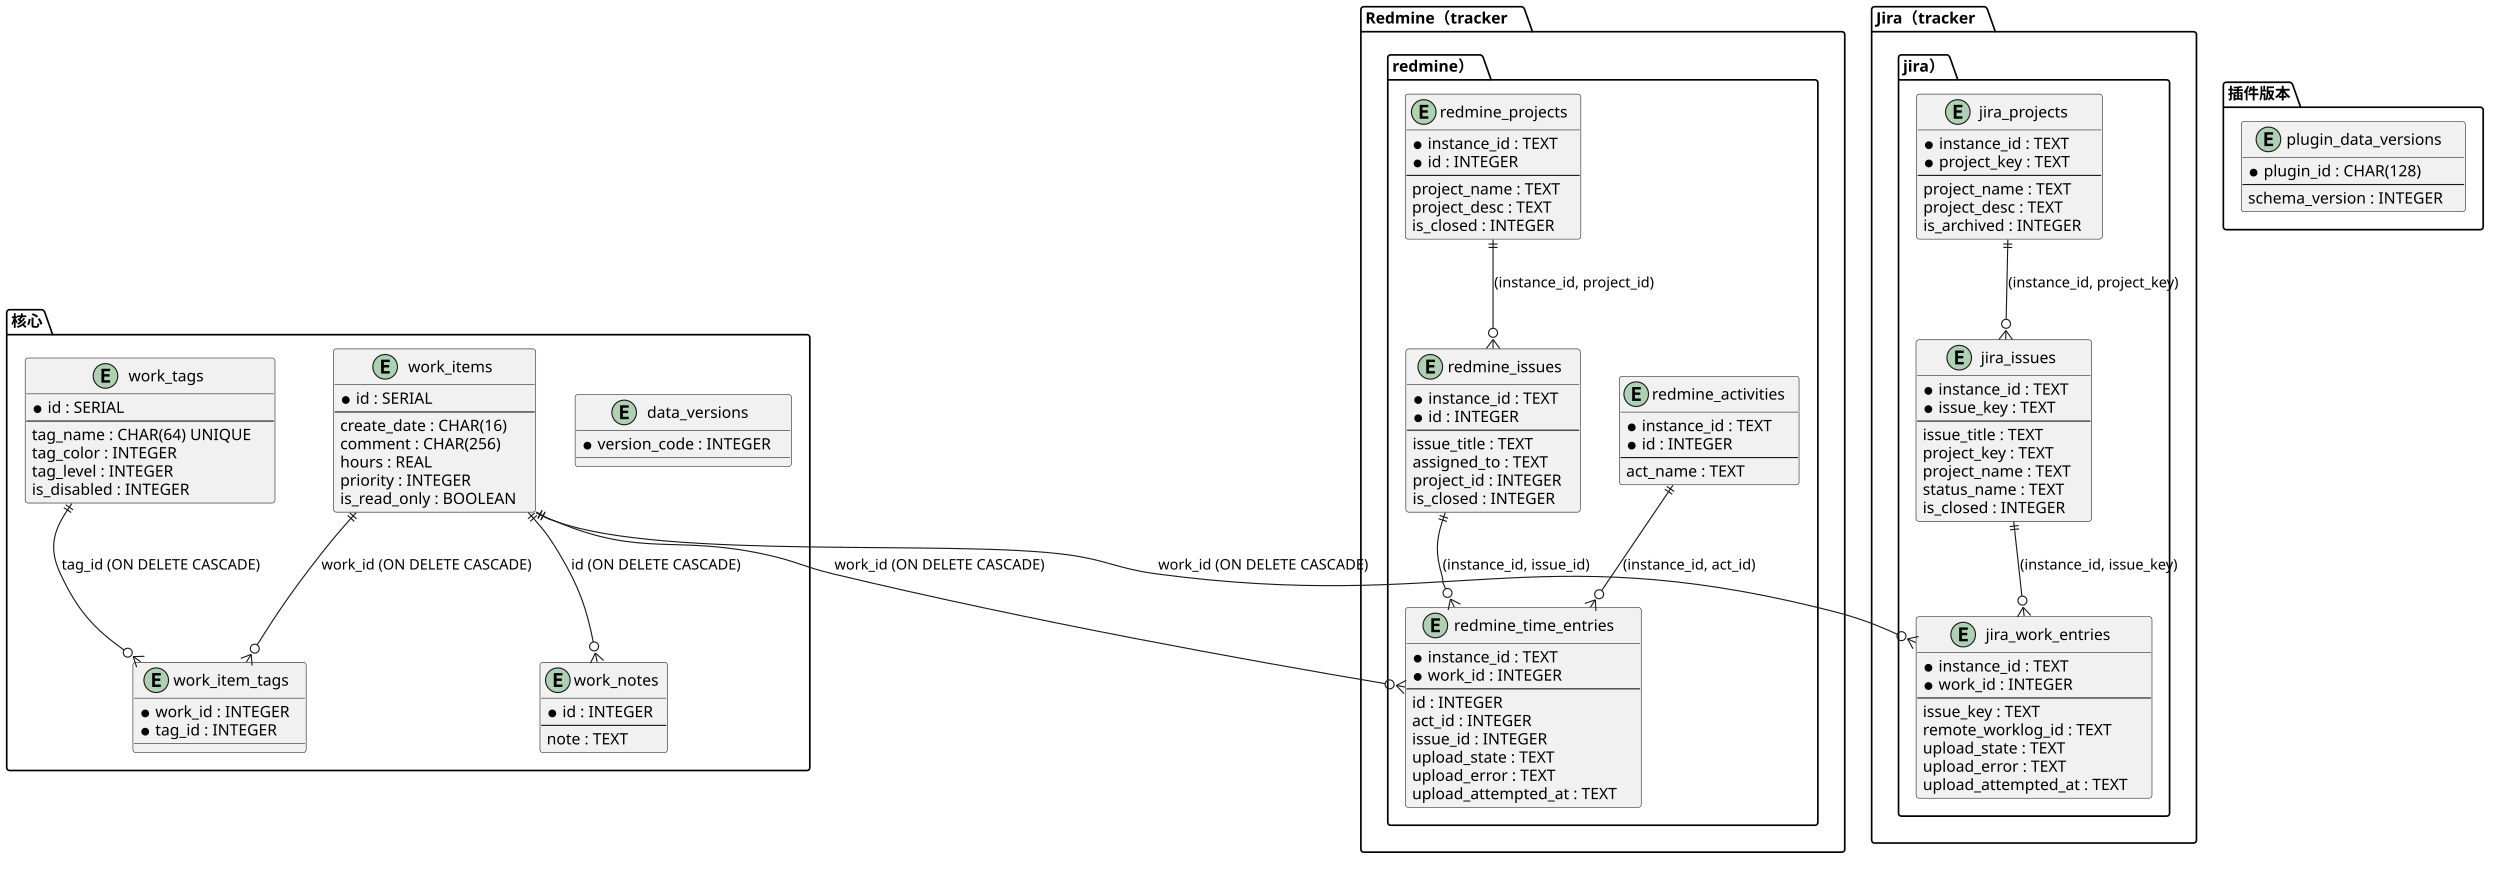
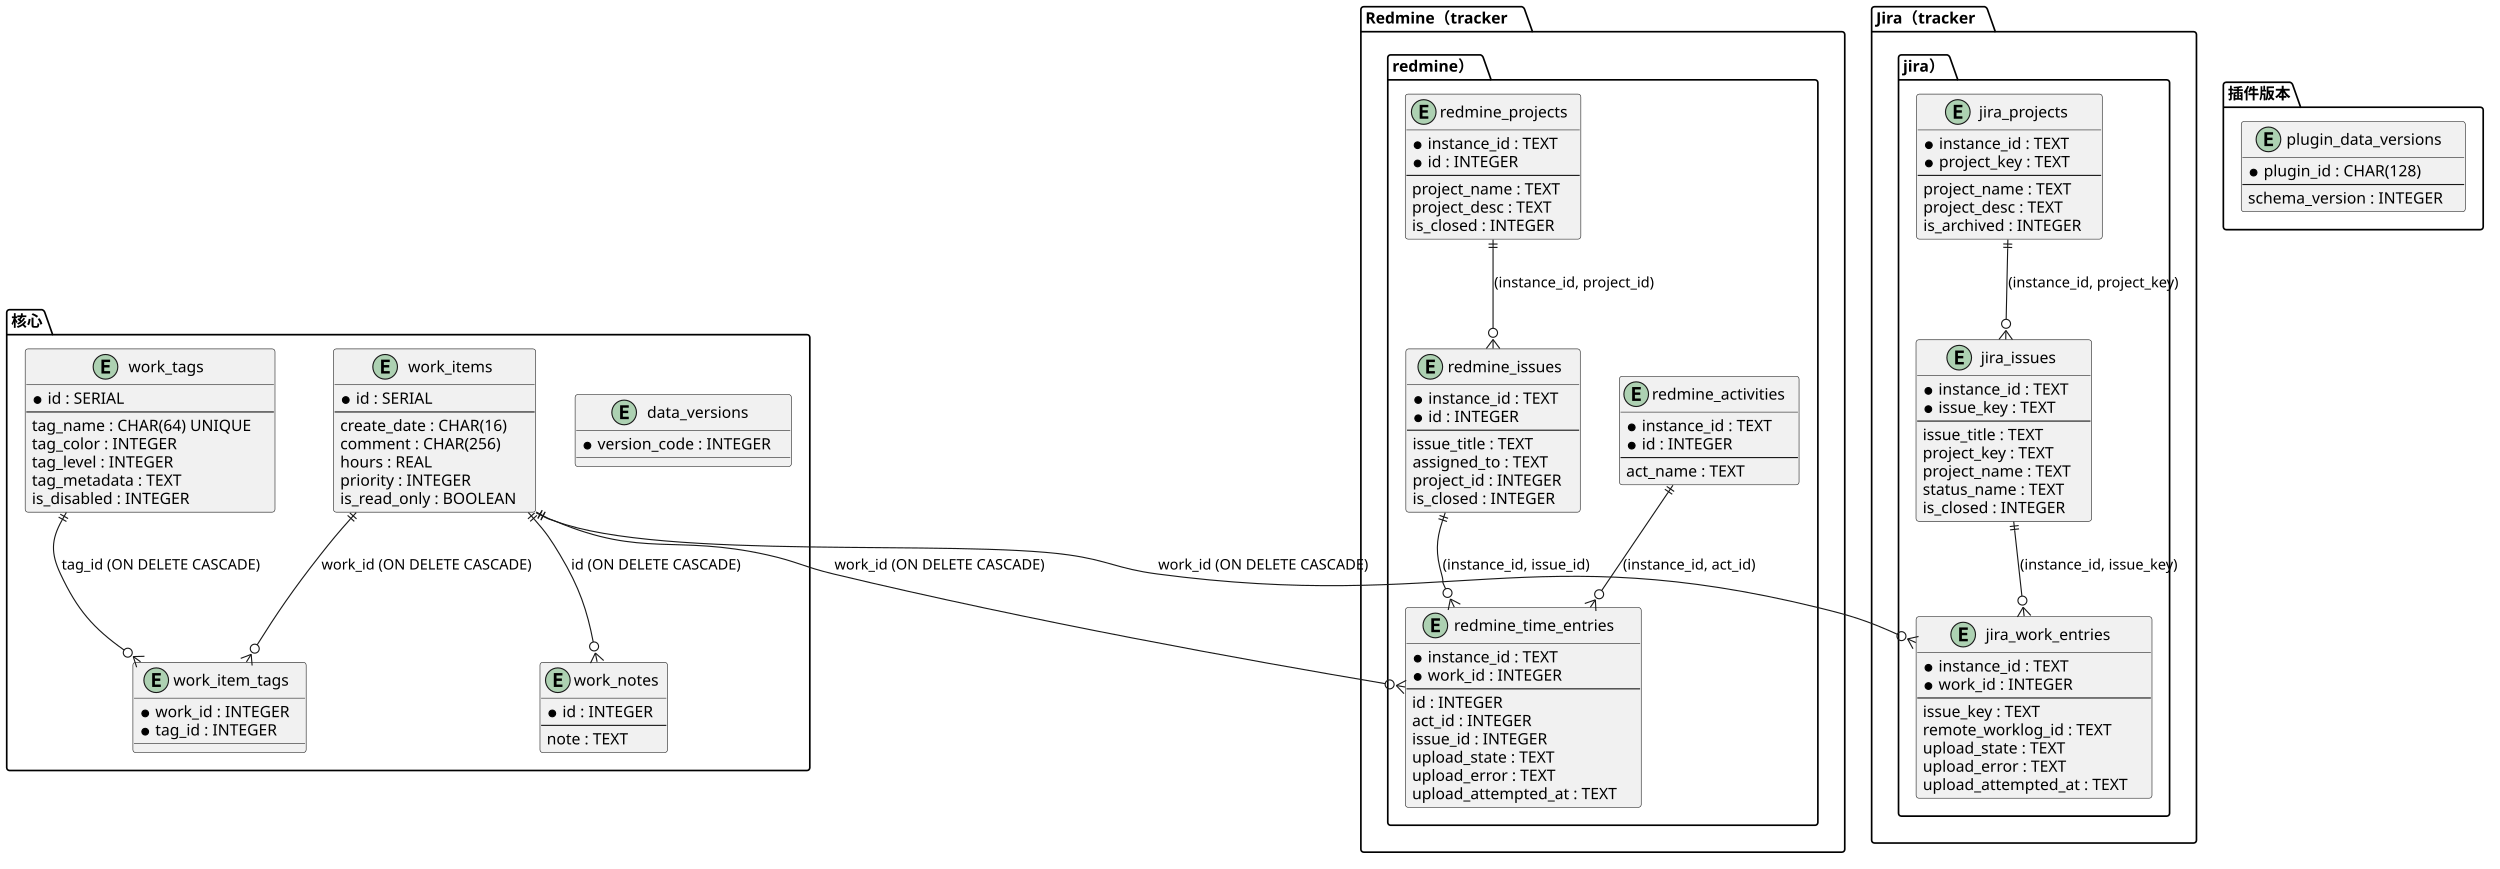
<svg xmlns="http://www.w3.org/2000/svg" contentStyleType="text/css" data-diagram-type="CLASS" height="775px" preserveAspectRatio="none" style="width:2232px;height:775px;background:#FFFFFF;" version="1.1" viewBox="0 0 2232 775" width="2232px" zoomAndPan="magnify">
  <defs />
  <g>
    <g class="cluster" data-qualified-name=".." data-source-line="9" id="ent0001">
      <path d="M8.5,276.49 L37.5,276.49 A3.75,3.75 0 0 1 40,278.99 L47,298.787 L720.5,298.787 A2.5,2.5 0 0 1 723,301.287 L723,685.4 A2.5,2.5 0 0 1 720.5,687.9 L8.5,687.9 A2.5,2.5 0 0 1 6,685.4 L6,278.99 A2.5,2.5 0 0 1 8.5,276.49" fill="none" style="stroke:#000000;stroke-width:1.5;" />
      <line style="stroke:#000000;stroke-width:1.5;" x1="6" x2="47" y1="298.787" y2="298.787" />
      <text fill="#000000" font-family="sans-serif" font-size="14" font-weight="700" lengthAdjust="spacing" textLength="28" x="10" y="291.485">核心</text>
    </g>
-     <g class="cluster" data-qualified-name="Redmine.tracker" data-source-line="42" id="ent0009">
+     <g class="cluster" data-qualified-name="Redmine.tracker" data-source-line="43" id="ent0009">
      <path d="M1217.5,6 L1358.698,6 A3.75,3.75 0 0 1 1361.198,8.5 L1368.198,28.297 L1644.5,28.297 A2.5,2.5 0 0 1 1647,30.797 L1647,758.29 A2.5,2.5 0 0 1 1644.5,760.79 L1217.5,760.79 A2.5,2.5 0 0 1 1215,758.29 L1215,8.5 A2.5,2.5 0 0 1 1217.5,6" fill="none" style="stroke:#000000;stroke-width:1.5;" />
      <line style="stroke:#000000;stroke-width:1.5;" x1="1215" x2="1368.198" y1="28.297" y2="28.297" />
      <text fill="#000000" font-family="sans-serif" font-size="14" font-weight="700" lengthAdjust="spacing" textLength="140.198" x="1219" y="20.995">Redmine（tracker</text>
    </g>
-     <g class="cluster" data-qualified-name="Redmine.tracker.redmine." data-source-line="41" id="ent0007">
+     <g class="cluster" data-qualified-name="Redmine.tracker.redmine." data-source-line="42" id="ent0007">
      <path d="M1241.5,49 L1321.77,49 A3.75,3.75 0 0 1 1324.27,51.5 L1331.27,71.297 L1620.5,71.297 A2.5,2.5 0 0 1 1623,73.797 L1623,734.29 A2.5,2.5 0 0 1 1620.5,736.79 L1241.5,736.79 A2.5,2.5 0 0 1 1239,734.29 L1239,51.5 A2.5,2.5 0 0 1 1241.5,49" fill="none" style="stroke:#000000;stroke-width:1.5;" />
      <line style="stroke:#000000;stroke-width:1.5;" x1="1239" x2="1331.27" y1="71.297" y2="71.297" />
      <text fill="#000000" font-family="sans-serif" font-size="14" font-weight="700" lengthAdjust="spacing" textLength="79.269" x="1243" y="63.995">redmine）</text>
    </g>
-     <g class="cluster" data-qualified-name="Jira.tracker" data-source-line="79" id="ent0015">
+     <g class="cluster" data-qualified-name="Jira.tracker" data-source-line="80" id="ent0015">
      <path d="M1673.5,6 L1771.912,6 A3.75,3.75 0 0 1 1774.412,8.5 L1781.412,28.297 L1958.5,28.297 A2.5,2.5 0 0 1 1961,30.797 L1961,750.14 A2.5,2.5 0 0 1 1958.5,752.64 L1673.5,752.64 A2.5,2.5 0 0 1 1671,750.14 L1671,8.5 A2.5,2.5 0 0 1 1673.5,6" fill="none" style="stroke:#000000;stroke-width:1.5;" />
      <line style="stroke:#000000;stroke-width:1.5;" x1="1671" x2="1781.412" y1="28.297" y2="28.297" />
      <text fill="#000000" font-family="sans-serif" font-size="14" font-weight="700" lengthAdjust="spacing" textLength="97.412" x="1675" y="20.995">Jira（tracker</text>
    </g>
-     <g class="cluster" data-qualified-name="Jira.tracker.jira." data-source-line="78" id="ent0013">
+     <g class="cluster" data-qualified-name="Jira.tracker.jira." data-source-line="79" id="ent0013">
      <path d="M1697.5,49 L1738.449,49 A3.75,3.75 0 0 1 1740.949,51.5 L1747.949,71.297 L1934.5,71.297 A2.5,2.5 0 0 1 1937,73.797 L1937,726.14 A2.5,2.5 0 0 1 1934.5,728.64 L1697.5,728.64 A2.5,2.5 0 0 1 1695,726.14 L1695,51.5 A2.5,2.5 0 0 1 1697.5,49" fill="none" style="stroke:#000000;stroke-width:1.5;" />
      <line style="stroke:#000000;stroke-width:1.5;" x1="1695" x2="1747.949" y1="71.297" y2="71.297" />
      <text fill="#000000" font-family="sans-serif" font-size="14" font-weight="700" lengthAdjust="spacing" textLength="39.949" x="1699" y="63.995">jira）</text>
    </g>
-     <g class="cluster" data-qualified-name="...." data-source-line="109" id="ent0018">
+     <g class="cluster" data-qualified-name="...." data-source-line="110" id="ent0018">
      <path d="M1987.5,73.45 L2044.5,73.45 A3.75,3.75 0 0 1 2047,75.95 L2054,95.747 L2214.5,95.747 A2.5,2.5 0 0 1 2217,98.247 L2217,202.54 A2.5,2.5 0 0 1 2214.5,205.04 L1987.5,205.04 A2.5,2.5 0 0 1 1985,202.54 L1985,75.95 A2.5,2.5 0 0 1 1987.5,73.45" fill="none" style="stroke:#000000;stroke-width:1.5;" />
      <line style="stroke:#000000;stroke-width:1.5;" x1="1985" x2="2054" y1="95.747" y2="95.747" />
      <text fill="#000000" font-family="sans-serif" font-size="14" font-weight="700" lengthAdjust="spacing" textLength="56" x="1989" y="88.445">插件版本</text>
    </g>
    <g class="entity" data-qualified-name="...work_tags" data-source-line="10" id="ent0002">
-       <rect fill="#F1F1F1" height="129.484" rx="2.5" ry="2.5" style="stroke:#181818;stroke-width:0.5;" width="223.032" x="22.48" y="319.63" />
-       <ellipse cx="94.182" cy="335.63" fill="#ADD1B2" rx="11" ry="11" style="stroke:#181818;stroke-width:1;" />
-       <path d="M98.291,341.63 L90.573,341.63 L90.573,329.239 L98.291,329.239 L98.291,331.396 L93.026,331.396 L93.026,334.067 L97.791,334.067 L97.791,336.224 L93.026,336.224 L93.026,339.474 L98.291,339.474 L98.291,341.63 Z " fill="#000000" />
-       <text fill="#000000" font-family="sans-serif" font-size="14" lengthAdjust="spacing" textLength="71.128" x="114.682" y="340.477">work_tags</text>
-       <line style="stroke:#181818;stroke-width:0.5;" x1="23.48" x2="244.512" y1="351.63" y2="351.63" />
-       <g data-visibility-modifier="IE_MANDATORY">
-         <ellipse cx="33.48" cy="365.278" fill="#000000" rx="3" ry="3" style="stroke:#000000;stroke-width:1;" />
-       </g>
-       <text fill="#000000" font-family="sans-serif" font-size="14" lengthAdjust="spacing" textLength="75.359" x="42.48" y="368.625">id : SERIAL</text>
-       <line style="stroke:#181818;stroke-width:1;" x1="23.48" x2="244.512" y1="375.927" y2="375.927" />
-       <text fill="#000000" font-family="sans-serif" font-size="14" lengthAdjust="spacing" textLength="211.032" x="28.48" y="392.922">tag_name : CHAR(64) UNIQUE</text>
-       <text fill="#000000" font-family="sans-serif" font-size="14" lengthAdjust="spacing" textLength="139.467" x="28.48" y="409.219">tag_color : INTEGER</text>
-       <text fill="#000000" font-family="sans-serif" font-size="14" lengthAdjust="spacing" textLength="138.284" x="28.48" y="425.516">tag_level : INTEGER</text>
-       <text fill="#000000" font-family="sans-serif" font-size="14" lengthAdjust="spacing" textLength="152.148" x="28.48" y="441.813">is_disabled : INTEGER</text>
-     </g>
-     <g class="entity" data-qualified-name="...work_items" data-source-line="18" id="ent0003">
+       <rect fill="#F1F1F1" height="145.781" rx="2.5" ry="2.5" style="stroke:#181818;stroke-width:0.5;" width="223.032" x="22.48" y="311.49" />
+       <ellipse cx="94.182" cy="327.49" fill="#ADD1B2" rx="11" ry="11" style="stroke:#181818;stroke-width:1;" />
+       <path d="M98.291,333.49 L90.573,333.49 L90.573,321.099 L98.291,321.099 L98.291,323.256 L93.026,323.256 L93.026,325.928 L97.791,325.928 L97.791,328.084 L93.026,328.084 L93.026,331.334 L98.291,331.334 L98.291,333.49 Z " fill="#000000" />
+       <text fill="#000000" font-family="sans-serif" font-size="14" lengthAdjust="spacing" textLength="71.128" x="114.682" y="332.337">work_tags</text>
+       <line style="stroke:#181818;stroke-width:0.5;" x1="23.48" x2="244.512" y1="343.49" y2="343.49" />
+       <g data-visibility-modifier="IE_MANDATORY">
+         <ellipse cx="33.48" cy="357.138" fill="#000000" rx="3" ry="3" style="stroke:#000000;stroke-width:1;" />
+       </g>
+       <text fill="#000000" font-family="sans-serif" font-size="14" lengthAdjust="spacing" textLength="75.359" x="42.48" y="360.485">id : SERIAL</text>
+       <line style="stroke:#181818;stroke-width:1;" x1="23.48" x2="244.512" y1="367.787" y2="367.787" />
+       <text fill="#000000" font-family="sans-serif" font-size="14" lengthAdjust="spacing" textLength="211.032" x="28.48" y="384.782">tag_name : CHAR(64) UNIQUE</text>
+       <text fill="#000000" font-family="sans-serif" font-size="14" lengthAdjust="spacing" textLength="139.467" x="28.48" y="401.079">tag_color : INTEGER</text>
+       <text fill="#000000" font-family="sans-serif" font-size="14" lengthAdjust="spacing" textLength="138.284" x="28.48" y="417.376">tag_level : INTEGER</text>
+       <text fill="#000000" font-family="sans-serif" font-size="14" lengthAdjust="spacing" textLength="146.966" x="28.48" y="433.673">tag_metadata : TEXT</text>
+       <text fill="#000000" font-family="sans-serif" font-size="14" lengthAdjust="spacing" textLength="152.148" x="28.48" y="449.969">is_disabled : INTEGER</text>
+     </g>
+     <g class="entity" data-qualified-name="...work_items" data-source-line="19" id="ent0003">
      <rect fill="#F1F1F1" height="145.781" rx="2.5" ry="2.5" style="stroke:#181818;stroke-width:0.5;" width="180.588" x="297.71" y="311.49" />
      <ellipse cx="343.853" cy="327.49" fill="#ADD1B2" rx="11" ry="11" style="stroke:#181818;stroke-width:1;" />
      <path d="M347.962,333.49 L340.243,333.49 L340.243,321.099 L347.962,321.099 L347.962,323.256 L342.696,323.256 L342.696,325.928 L347.462,325.928 L347.462,328.084 L342.696,328.084 L342.696,331.334 L347.962,331.334 L347.962,333.49 Z " fill="#000000" />
      <text fill="#000000" font-family="sans-serif" font-size="14" lengthAdjust="spacing" textLength="79.803" x="364.353" y="332.337">work_items</text>
      <line style="stroke:#181818;stroke-width:0.5;" x1="298.71" x2="477.298" y1="343.49" y2="343.49" />
      <g data-visibility-modifier="IE_MANDATORY">
        <ellipse cx="308.71" cy="357.138" fill="#000000" rx="3" ry="3" style="stroke:#000000;stroke-width:1;" />
      </g>
      <text fill="#000000" font-family="sans-serif" font-size="14" lengthAdjust="spacing" textLength="75.359" x="317.71" y="360.485">id : SERIAL</text>
      <line style="stroke:#181818;stroke-width:1;" x1="298.71" x2="477.298" y1="367.787" y2="367.787" />
      <text fill="#000000" font-family="sans-serif" font-size="14" lengthAdjust="spacing" textLength="165.279" x="303.71" y="384.782">create_date : CHAR(16)</text>
      <text fill="#000000" font-family="sans-serif" font-size="14" lengthAdjust="spacing" textLength="157.384" x="303.71" y="401.079">comment : CHAR(256)</text>
      <text fill="#000000" font-family="sans-serif" font-size="14" lengthAdjust="spacing" textLength="88.929" x="303.71" y="417.376">hours : REAL</text>
      <text fill="#000000" font-family="sans-serif" font-size="14" lengthAdjust="spacing" textLength="125.556" x="303.71" y="433.673">priority : INTEGER</text>
      <text fill="#000000" font-family="sans-serif" font-size="14" lengthAdjust="spacing" textLength="168.588" x="303.71" y="449.969">is_read_only : BOOLEAN</text>
    </g>
-     <g class="entity" data-qualified-name="...work_notes" data-source-line="27" id="ent0004">
+     <g class="entity" data-qualified-name="...work_notes" data-source-line="28" id="ent0004">
      <rect fill="#F1F1F1" height="80.594" rx="2.5" ry="2.5" style="stroke:#181818;stroke-width:0.5;" width="113.814" x="482.09" y="591.31" />
      <ellipse cx="498.035" cy="607.31" fill="#ADD1B2" rx="11" ry="11" style="stroke:#181818;stroke-width:1;" />
      <path d="M502.145,613.31 L494.426,613.31 L494.426,600.919 L502.145,600.919 L502.145,603.076 L496.879,603.076 L496.879,605.747 L501.645,605.747 L501.645,607.904 L496.879,607.904 L496.879,611.154 L502.145,611.154 L502.145,613.31 Z " fill="#000000" />
      <text fill="#000000" font-family="sans-serif" font-size="14" lengthAdjust="spacing" textLength="79.714" x="512.245" y="612.157">work_notes</text>
      <line style="stroke:#181818;stroke-width:0.5;" x1="483.09" x2="594.904" y1="623.31" y2="623.31" />
      <g data-visibility-modifier="IE_MANDATORY">
        <ellipse cx="493.09" cy="636.958" fill="#000000" rx="3" ry="3" style="stroke:#000000;stroke-width:1;" />
      </g>
      <text fill="#000000" font-family="sans-serif" font-size="14" lengthAdjust="spacing" textLength="87.814" x="502.09" y="640.305">id : INTEGER</text>
      <line style="stroke:#181818;stroke-width:1;" x1="483.09" x2="594.904" y1="647.607" y2="647.607" />
      <text fill="#000000" font-family="sans-serif" font-size="14" lengthAdjust="spacing" textLength="80.698" x="488.09" y="664.602">note : TEXT</text>
    </g>
-     <g class="entity" data-qualified-name="...work_item_tags" data-source-line="32" id="ent0005">
+     <g class="entity" data-qualified-name="...work_item_tags" data-source-line="33" id="ent0005">
      <rect fill="#F1F1F1" height="80.594" rx="2.5" ry="2.5" style="stroke:#181818;stroke-width:0.5;" width="154.693" x="118.65" y="591.31" />
      <ellipse cx="139.471" cy="607.31" fill="#ADD1B2" rx="11" ry="11" style="stroke:#181818;stroke-width:1;" />
      <path d="M143.58,613.31 L135.862,613.31 L135.862,600.919 L143.58,600.919 L143.58,603.076 L138.315,603.076 L138.315,605.747 L143.08,605.747 L143.08,607.904 L138.315,607.904 L138.315,611.154 L143.58,611.154 L143.58,613.31 Z " fill="#000000" />
      <text fill="#000000" font-family="sans-serif" font-size="14" lengthAdjust="spacing" textLength="109.758" x="154.765" y="612.157">work_item_tags</text>
      <line style="stroke:#181818;stroke-width:0.5;" x1="119.65" x2="272.343" y1="623.31" y2="623.31" />
      <g data-visibility-modifier="IE_MANDATORY">
        <ellipse cx="129.65" cy="636.958" fill="#000000" rx="3" ry="3" style="stroke:#000000;stroke-width:1;" />
      </g>
      <text fill="#000000" font-family="sans-serif" font-size="14" lengthAdjust="spacing" textLength="128.693" x="138.65" y="640.305">work_id : INTEGER</text>
      <g data-visibility-modifier="IE_MANDATORY">
        <ellipse cx="129.65" cy="653.255" fill="#000000" rx="3" ry="3" style="stroke:#000000;stroke-width:1;" />
      </g>
      <text fill="#000000" font-family="sans-serif" font-size="14" lengthAdjust="spacing" textLength="117.769" x="138.65" y="656.602">tag_id : INTEGER</text>
      <line style="stroke:#181818;stroke-width:0.5;" x1="119.65" x2="272.343" y1="663.904" y2="663.904" />
    </g>
-     <g class="entity" data-qualified-name="...data_versions" data-source-line="36" id="ent0006">
+     <g class="entity" data-qualified-name="...data_versions" data-source-line="37" id="ent0006">
      <rect fill="#F1F1F1" height="64.297" rx="2.5" ry="2.5" style="stroke:#181818;stroke-width:0.5;" width="193.077" x="513.46" y="352.23" />
      <ellipse cx="557.248" cy="368.23" fill="#ADD1B2" rx="11" ry="11" style="stroke:#181818;stroke-width:1;" />
      <path d="M561.357,374.23 L553.638,374.23 L553.638,361.839 L561.357,361.839 L561.357,363.996 L556.091,363.996 L556.091,366.668 L560.857,366.668 L560.857,368.824 L556.091,368.824 L556.091,372.074 L561.357,372.074 L561.357,374.23 Z " fill="#000000" />
      <text fill="#000000" font-family="sans-serif" font-size="14" lengthAdjust="spacing" textLength="97.105" x="577.645" y="373.077">data_versions</text>
      <line style="stroke:#181818;stroke-width:0.5;" x1="514.46" x2="705.537" y1="384.23" y2="384.23" />
      <g data-visibility-modifier="IE_MANDATORY">
        <ellipse cx="524.46" cy="397.878" fill="#000000" rx="3" ry="3" style="stroke:#000000;stroke-width:1;" />
      </g>
      <text fill="#000000" font-family="sans-serif" font-size="14" lengthAdjust="spacing" textLength="167.077" x="533.46" y="401.225">version_code : INTEGER</text>
      <line style="stroke:#181818;stroke-width:0.5;" x1="514.46" x2="705.537" y1="408.527" y2="408.527" />
    </g>
-     <g class="entity" data-qualified-name="Redmine.tracker.redmine..redmine_projects" data-source-line="42" id="ent0008">
+     <g class="entity" data-qualified-name="Redmine.tracker.redmine..redmine_projects" data-source-line="43" id="ent0008">
      <rect fill="#F1F1F1" height="129.484" rx="2.5" ry="2.5" style="stroke:#181818;stroke-width:0.5;" width="156.758" x="1254.62" y="84" />
      <ellipse cx="1271.104" cy="100" fill="#ADD1B2" rx="11" ry="11" style="stroke:#181818;stroke-width:1;" />
      <path d="M1275.213,106 L1267.494,106 L1267.494,93.609 L1275.213,93.609 L1275.213,95.766 L1269.947,95.766 L1269.947,98.438 L1274.713,98.438 L1274.713,100.594 L1269.947,100.594 L1269.947,103.844 L1275.213,103.844 L1275.213,106 Z " fill="#000000" />
      <text fill="#000000" font-family="sans-serif" font-size="14" lengthAdjust="spacing" textLength="121.461" x="1285.433" y="104.847">redmine_projects</text>
      <line style="stroke:#181818;stroke-width:0.5;" x1="1255.62" x2="1410.378" y1="116" y2="116" />
      <g data-visibility-modifier="IE_MANDATORY">
        <ellipse cx="1265.62" cy="129.648" fill="#000000" rx="3" ry="3" style="stroke:#000000;stroke-width:1;" />
      </g>
      <text fill="#000000" font-family="sans-serif" font-size="14" lengthAdjust="spacing" textLength="128.242" x="1274.62" y="132.995">instance_id : TEXT</text>
      <g data-visibility-modifier="IE_MANDATORY">
        <ellipse cx="1265.62" cy="145.945" fill="#000000" rx="3" ry="3" style="stroke:#000000;stroke-width:1;" />
      </g>
      <text fill="#000000" font-family="sans-serif" font-size="14" lengthAdjust="spacing" textLength="87.814" x="1274.62" y="149.292">id : INTEGER</text>
      <line style="stroke:#181818;stroke-width:1;" x1="1255.62" x2="1410.378" y1="156.594" y2="156.594" />
      <text fill="#000000" font-family="sans-serif" font-size="14" lengthAdjust="spacing" textLength="144.758" x="1260.62" y="173.589">project_name : TEXT</text>
      <text fill="#000000" font-family="sans-serif" font-size="14" lengthAdjust="spacing" textLength="137.546" x="1260.62" y="189.886">project_desc : TEXT</text>
      <text fill="#000000" font-family="sans-serif" font-size="14" lengthAdjust="spacing" textLength="138.168" x="1260.62" y="206.183">is_closed : INTEGER</text>
    </g>
-     <g class="entity" data-qualified-name="Redmine.tracker.redmine..redmine_activities" data-source-line="50" id="ent0010">
+     <g class="entity" data-qualified-name="Redmine.tracker.redmine..redmine_activities" data-source-line="51" id="ent0010">
      <rect fill="#F1F1F1" height="96.891" rx="2.5" ry="2.5" style="stroke:#181818;stroke-width:0.5;" width="160.386" x="1445.81" y="335.93" />
      <ellipse cx="1460.81" cy="351.93" fill="#ADD1B2" rx="11" ry="11" style="stroke:#181818;stroke-width:1;" />
      <path d="M1464.919,357.93 L1457.201,357.93 L1457.201,345.539 L1464.919,345.539 L1464.919,347.696 L1459.654,347.696 L1459.654,350.368 L1464.419,350.368 L1464.419,352.524 L1459.654,352.524 L1459.654,355.774 L1464.919,355.774 L1464.919,357.93 Z " fill="#000000" />
      <text fill="#000000" font-family="sans-serif" font-size="14" lengthAdjust="spacing" textLength="128.386" x="1474.81" y="356.777">redmine_activities</text>
      <line style="stroke:#181818;stroke-width:0.5;" x1="1446.81" x2="1605.196" y1="367.93" y2="367.93" />
      <g data-visibility-modifier="IE_MANDATORY">
        <ellipse cx="1456.81" cy="381.578" fill="#000000" rx="3" ry="3" style="stroke:#000000;stroke-width:1;" />
      </g>
      <text fill="#000000" font-family="sans-serif" font-size="14" lengthAdjust="spacing" textLength="128.242" x="1465.81" y="384.925">instance_id : TEXT</text>
      <g data-visibility-modifier="IE_MANDATORY">
        <ellipse cx="1456.81" cy="397.875" fill="#000000" rx="3" ry="3" style="stroke:#000000;stroke-width:1;" />
      </g>
      <text fill="#000000" font-family="sans-serif" font-size="14" lengthAdjust="spacing" textLength="87.814" x="1465.81" y="401.222">id : INTEGER</text>
      <line style="stroke:#181818;stroke-width:1;" x1="1446.81" x2="1605.196" y1="408.524" y2="408.524" />
      <text fill="#000000" font-family="sans-serif" font-size="14" lengthAdjust="spacing" textLength="117.626" x="1451.81" y="425.519">act_name : TEXT</text>
    </g>
-     <g class="entity" data-qualified-name="Redmine.tracker.redmine..redmine_issues" data-source-line="56" id="ent0011">
+     <g class="entity" data-qualified-name="Redmine.tracker.redmine..redmine_issues" data-source-line="57" id="ent0011">
      <rect fill="#F1F1F1" height="145.781" rx="2.5" ry="2.5" style="stroke:#181818;stroke-width:0.5;" width="155.712" x="1255.14" y="311.49" />
      <ellipse cx="1276.973" cy="327.49" fill="#ADD1B2" rx="11" ry="11" style="stroke:#181818;stroke-width:1;" />
      <path d="M1281.082,333.49 L1273.364,333.49 L1273.364,321.099 L1281.082,321.099 L1281.082,323.256 L1275.817,323.256 L1275.817,325.928 L1280.582,325.928 L1280.582,328.084 L1275.817,328.084 L1275.817,331.334 L1281.082,331.334 L1281.082,333.49 Z " fill="#000000" />
      <text fill="#000000" font-family="sans-serif" font-size="14" lengthAdjust="spacing" textLength="108.527" x="1292.492" y="332.337">redmine_issues</text>
      <line style="stroke:#181818;stroke-width:0.5;" x1="1256.14" x2="1409.852" y1="343.49" y2="343.49" />
      <g data-visibility-modifier="IE_MANDATORY">
        <ellipse cx="1266.14" cy="357.138" fill="#000000" rx="3" ry="3" style="stroke:#000000;stroke-width:1;" />
      </g>
      <text fill="#000000" font-family="sans-serif" font-size="14" lengthAdjust="spacing" textLength="128.242" x="1275.14" y="360.485">instance_id : TEXT</text>
      <g data-visibility-modifier="IE_MANDATORY">
        <ellipse cx="1266.14" cy="373.435" fill="#000000" rx="3" ry="3" style="stroke:#000000;stroke-width:1;" />
      </g>
      <text fill="#000000" font-family="sans-serif" font-size="14" lengthAdjust="spacing" textLength="87.814" x="1275.14" y="376.782">id : INTEGER</text>
      <line style="stroke:#181818;stroke-width:1;" x1="1256.14" x2="1409.852" y1="384.084" y2="384.084" />
      <text fill="#000000" font-family="sans-serif" font-size="14" lengthAdjust="spacing" textLength="119.492" x="1261.14" y="401.079">issue_title : TEXT</text>
      <text fill="#000000" font-family="sans-serif" font-size="14" lengthAdjust="spacing" textLength="132.528" x="1261.14" y="417.376">assigned_to : TEXT</text>
      <text fill="#000000" font-family="sans-serif" font-size="14" lengthAdjust="spacing" textLength="143.712" x="1261.14" y="433.673">project_id : INTEGER</text>
      <text fill="#000000" font-family="sans-serif" font-size="14" lengthAdjust="spacing" textLength="138.168" x="1261.14" y="449.969">is_closed : INTEGER</text>
    </g>
-     <g class="entity" data-qualified-name="Redmine.tracker.redmine..redmine_time_entries" data-source-line="65" id="ent0012">
+     <g class="entity" data-qualified-name="Redmine.tracker.redmine..redmine_time_entries" data-source-line="66" id="ent0012">
      <rect fill="#F1F1F1" height="178.375" rx="2.5" ry="2.5" style="stroke:#181818;stroke-width:0.5;" width="210.591" x="1254.7" y="542.41" />
      <ellipse cx="1281.473" cy="558.41" fill="#ADD1B2" rx="11" ry="11" style="stroke:#181818;stroke-width:1;" />
      <path d="M1285.583,564.41 L1277.864,564.41 L1277.864,552.019 L1285.583,552.019 L1285.583,554.176 L1280.317,554.176 L1280.317,556.847 L1285.083,556.847 L1285.083,559.004 L1280.317,559.004 L1280.317,562.254 L1285.583,562.254 L1285.583,564.41 Z " fill="#000000" />
      <text fill="#000000" font-family="sans-serif" font-size="14" lengthAdjust="spacing" textLength="152.428" x="1298.09" y="563.257">redmine_time_entries</text>
      <line style="stroke:#181818;stroke-width:0.5;" x1="1255.7" x2="1464.291" y1="574.41" y2="574.41" />
      <g data-visibility-modifier="IE_MANDATORY">
        <ellipse cx="1265.7" cy="588.058" fill="#000000" rx="3" ry="3" style="stroke:#000000;stroke-width:1;" />
      </g>
      <text fill="#000000" font-family="sans-serif" font-size="14" lengthAdjust="spacing" textLength="128.242" x="1274.7" y="591.405">instance_id : TEXT</text>
      <g data-visibility-modifier="IE_MANDATORY">
        <ellipse cx="1265.7" cy="604.355" fill="#000000" rx="3" ry="3" style="stroke:#000000;stroke-width:1;" />
      </g>
      <text fill="#000000" font-family="sans-serif" font-size="14" lengthAdjust="spacing" textLength="128.693" x="1274.7" y="607.702">work_id : INTEGER</text>
      <line style="stroke:#181818;stroke-width:1;" x1="1255.7" x2="1464.291" y1="615.004" y2="615.004" />
      <text fill="#000000" font-family="sans-serif" font-size="14" lengthAdjust="spacing" textLength="87.814" x="1260.7" y="631.999">id : INTEGER</text>
      <text fill="#000000" font-family="sans-serif" font-size="14" lengthAdjust="spacing" textLength="116.58" x="1260.7" y="648.296">act_id : INTEGER</text>
      <text fill="#000000" font-family="sans-serif" font-size="14" lengthAdjust="spacing" textLength="130.778" x="1260.7" y="664.593">issue_id : INTEGER</text>
      <text fill="#000000" font-family="sans-serif" font-size="14" lengthAdjust="spacing" textLength="139.303" x="1260.7" y="680.889">upload_state : TEXT</text>
      <text fill="#000000" font-family="sans-serif" font-size="14" lengthAdjust="spacing" textLength="138.284" x="1260.7" y="697.186">upload_error : TEXT</text>
      <text fill="#000000" font-family="sans-serif" font-size="14" lengthAdjust="spacing" textLength="198.591" x="1260.7" y="713.483">upload_attempted_at : TEXT</text>
    </g>
-     <g class="entity" data-qualified-name="Jira.tracker.jira..jira_projects" data-source-line="79" id="ent0014">
+     <g class="entity" data-qualified-name="Jira.tracker.jira..jira_projects" data-source-line="80" id="ent0014">
      <rect fill="#F1F1F1" height="129.484" rx="2.5" ry="2.5" style="stroke:#181818;stroke-width:0.5;" width="165.802" x="1711.1" y="84" />
      <ellipse cx="1747.923" cy="100" fill="#ADD1B2" rx="11" ry="11" style="stroke:#181818;stroke-width:1;" />
      <path d="M1752.033,106 L1744.314,106 L1744.314,93.609 L1752.033,93.609 L1752.033,95.766 L1746.767,95.766 L1746.767,98.438 L1751.533,98.438 L1751.533,100.594 L1746.767,100.594 L1746.767,103.844 L1752.033,103.844 L1752.033,106 Z " fill="#000000" />
      <text fill="#000000" font-family="sans-serif" font-size="14" lengthAdjust="spacing" textLength="85.306" x="1766.773" y="104.847">jira_projects</text>
      <line style="stroke:#181818;stroke-width:0.5;" x1="1712.1" x2="1875.902" y1="116" y2="116" />
      <g data-visibility-modifier="IE_MANDATORY">
        <ellipse cx="1722.1" cy="129.648" fill="#000000" rx="3" ry="3" style="stroke:#000000;stroke-width:1;" />
      </g>
      <text fill="#000000" font-family="sans-serif" font-size="14" lengthAdjust="spacing" textLength="128.242" x="1731.1" y="132.995">instance_id : TEXT</text>
      <g data-visibility-modifier="IE_MANDATORY">
        <ellipse cx="1722.1" cy="145.945" fill="#000000" rx="3" ry="3" style="stroke:#000000;stroke-width:1;" />
      </g>
      <text fill="#000000" font-family="sans-serif" font-size="14" lengthAdjust="spacing" textLength="130.06" x="1731.1" y="149.292">project_key : TEXT</text>
      <line style="stroke:#181818;stroke-width:1;" x1="1712.1" x2="1875.902" y1="156.594" y2="156.594" />
      <text fill="#000000" font-family="sans-serif" font-size="14" lengthAdjust="spacing" textLength="144.758" x="1717.1" y="173.589">project_name : TEXT</text>
      <text fill="#000000" font-family="sans-serif" font-size="14" lengthAdjust="spacing" textLength="137.546" x="1717.1" y="189.886">project_desc : TEXT</text>
      <text fill="#000000" font-family="sans-serif" font-size="14" lengthAdjust="spacing" textLength="153.802" x="1717.1" y="206.183">is_archived : INTEGER</text>
    </g>
-     <g class="entity" data-qualified-name="Jira.tracker.jira..jira_issues" data-source-line="87" id="ent0016">
+     <g class="entity" data-qualified-name="Jira.tracker.jira..jira_issues" data-source-line="88" id="ent0016">
      <rect fill="#F1F1F1" height="162.078" rx="2.5" ry="2.5" style="stroke:#181818;stroke-width:0.5;" width="156.758" x="1710.62" y="303.34" />
      <ellipse cx="1749.194" cy="319.34" fill="#ADD1B2" rx="11" ry="11" style="stroke:#181818;stroke-width:1;" />
      <path d="M1753.303,325.34 L1745.584,325.34 L1745.584,312.949 L1753.303,312.949 L1753.303,315.106 L1748.037,315.106 L1748.037,317.777 L1752.803,317.777 L1752.803,319.934 L1748.037,319.934 L1748.037,323.184 L1753.303,323.184 L1753.303,325.34 Z " fill="#000000" />
      <text fill="#000000" font-family="sans-serif" font-size="14" lengthAdjust="spacing" textLength="72.372" x="1768.432" y="324.187">jira_issues</text>
      <line style="stroke:#181818;stroke-width:0.5;" x1="1711.62" x2="1866.378" y1="335.34" y2="335.34" />
      <g data-visibility-modifier="IE_MANDATORY">
        <ellipse cx="1721.62" cy="348.988" fill="#000000" rx="3" ry="3" style="stroke:#000000;stroke-width:1;" />
      </g>
      <text fill="#000000" font-family="sans-serif" font-size="14" lengthAdjust="spacing" textLength="128.242" x="1730.62" y="352.335">instance_id : TEXT</text>
      <g data-visibility-modifier="IE_MANDATORY">
        <ellipse cx="1721.62" cy="365.285" fill="#000000" rx="3" ry="3" style="stroke:#000000;stroke-width:1;" />
      </g>
      <text fill="#000000" font-family="sans-serif" font-size="14" lengthAdjust="spacing" textLength="117.127" x="1730.62" y="368.632">issue_key : TEXT</text>
      <line style="stroke:#181818;stroke-width:1;" x1="1711.62" x2="1866.378" y1="375.934" y2="375.934" />
      <text fill="#000000" font-family="sans-serif" font-size="14" lengthAdjust="spacing" textLength="119.492" x="1716.62" y="392.929">issue_title : TEXT</text>
      <text fill="#000000" font-family="sans-serif" font-size="14" lengthAdjust="spacing" textLength="130.06" x="1716.62" y="409.226">project_key : TEXT</text>
      <text fill="#000000" font-family="sans-serif" font-size="14" lengthAdjust="spacing" textLength="144.758" x="1716.62" y="425.523">project_name : TEXT</text>
      <text fill="#000000" font-family="sans-serif" font-size="14" lengthAdjust="spacing" textLength="138.879" x="1716.62" y="441.82">status_name : TEXT</text>
      <text fill="#000000" font-family="sans-serif" font-size="14" lengthAdjust="spacing" textLength="138.168" x="1716.62" y="458.116">is_closed : INTEGER</text>
    </g>
-     <g class="entity" data-qualified-name="Jira.tracker.jira..jira_work_entries" data-source-line="97" id="ent0017">
+     <g class="entity" data-qualified-name="Jira.tracker.jira..jira_work_entries" data-source-line="98" id="ent0017">
      <rect fill="#F1F1F1" height="162.078" rx="2.5" ry="2.5" style="stroke:#181818;stroke-width:0.5;" width="210.591" x="1710.7" y="550.56" />
      <ellipse cx="1752.731" cy="566.56" fill="#ADD1B2" rx="11" ry="11" style="stroke:#181818;stroke-width:1;" />
      <path d="M1756.841,572.56 L1749.122,572.56 L1749.122,560.169 L1756.841,560.169 L1756.841,562.326 L1751.575,562.326 L1751.575,564.997 L1756.341,564.997 L1756.341,567.154 L1751.575,567.154 L1751.575,570.404 L1756.841,570.404 L1756.841,572.56 Z " fill="#000000" />
      <text fill="#000000" font-family="sans-serif" font-size="14" lengthAdjust="spacing" textLength="118.522" x="1772.738" y="571.407">jira_work_entries</text>
      <line style="stroke:#181818;stroke-width:0.5;" x1="1711.7" x2="1920.291" y1="582.56" y2="582.56" />
      <g data-visibility-modifier="IE_MANDATORY">
        <ellipse cx="1721.7" cy="596.208" fill="#000000" rx="3" ry="3" style="stroke:#000000;stroke-width:1;" />
      </g>
      <text fill="#000000" font-family="sans-serif" font-size="14" lengthAdjust="spacing" textLength="128.242" x="1730.7" y="599.555">instance_id : TEXT</text>
      <g data-visibility-modifier="IE_MANDATORY">
        <ellipse cx="1721.7" cy="612.505" fill="#000000" rx="3" ry="3" style="stroke:#000000;stroke-width:1;" />
      </g>
      <text fill="#000000" font-family="sans-serif" font-size="14" lengthAdjust="spacing" textLength="128.693" x="1730.7" y="615.852">work_id : INTEGER</text>
      <line style="stroke:#181818;stroke-width:1;" x1="1711.7" x2="1920.291" y1="623.154" y2="623.154" />
      <text fill="#000000" font-family="sans-serif" font-size="14" lengthAdjust="spacing" textLength="117.127" x="1716.7" y="640.149">issue_key : TEXT</text>
      <text fill="#000000" font-family="sans-serif" font-size="14" lengthAdjust="spacing" textLength="181.829" x="1716.7" y="656.446">remote_worklog_id : TEXT</text>
      <text fill="#000000" font-family="sans-serif" font-size="14" lengthAdjust="spacing" textLength="139.303" x="1716.7" y="672.743">upload_state : TEXT</text>
      <text fill="#000000" font-family="sans-serif" font-size="14" lengthAdjust="spacing" textLength="138.284" x="1716.7" y="689.039">upload_error : TEXT</text>
      <text fill="#000000" font-family="sans-serif" font-size="14" lengthAdjust="spacing" textLength="198.591" x="1716.7" y="705.336">upload_attempted_at : TEXT</text>
    </g>
-     <g class="entity" data-qualified-name=".....plugin_data_versions" data-source-line="110" id="ent0019">
+     <g class="entity" data-qualified-name=".....plugin_data_versions" data-source-line="111" id="ent0019">
      <rect fill="#F1F1F1" height="80.594" rx="2.5" ry="2.5" style="stroke:#181818;stroke-width:0.5;" width="200.009" x="2001" y="108.45" />
      <ellipse cx="2025.273" cy="124.45" fill="#ADD1B2" rx="11" ry="11" style="stroke:#181818;stroke-width:1;" />
      <path d="M2029.382,130.45 L2021.663,130.45 L2021.663,118.059 L2029.382,118.059 L2029.382,120.216 L2024.116,120.216 L2024.116,122.888 L2028.882,122.888 L2028.882,125.044 L2024.116,125.044 L2024.116,128.294 L2029.382,128.294 L2029.382,130.45 Z " fill="#000000" />
      <text fill="#000000" font-family="sans-serif" font-size="14" lengthAdjust="spacing" textLength="147.403" x="2041.333" y="129.297">plugin_data_versions</text>
      <line style="stroke:#181818;stroke-width:0.5;" x1="2002" x2="2200.009" y1="140.45" y2="140.45" />
      <g data-visibility-modifier="IE_MANDATORY">
        <ellipse cx="2012" cy="154.098" fill="#000000" rx="3" ry="3" style="stroke:#000000;stroke-width:1;" />
      </g>
      <text fill="#000000" font-family="sans-serif" font-size="14" lengthAdjust="spacing" textLength="153.945" x="2021" y="157.445">plugin_id : CHAR(128)</text>
      <line style="stroke:#181818;stroke-width:1;" x1="2002" x2="2200.009" y1="164.747" y2="164.747" />
      <text fill="#000000" font-family="sans-serif" font-size="14" lengthAdjust="spacing" textLength="188.009" x="2007" y="181.742">schema_version : INTEGER</text>
    </g>
-     <g class="link" data-entity-1="ent0003" data-entity-2="ent0004" data-link-type="crowfoot" data-source-line="117" id="lnk20">
-       <path codeLine="117" d="M477,463.565 C487.58,475.405 492.11,482.19 500,495.41 C517.57,524.89 524.159,545.072 529.639,573.212" fill="none" id="work_items-work_notes" style="stroke:#181818;stroke-width:1;" />
+     <g class="link" data-entity-1="ent0003" data-entity-2="ent0004" data-link-type="crowfoot" data-source-line="118" id="lnk20">
+       <path codeLine="118" d="M477,463.565 C487.58,475.405 492.11,482.19 500,495.41 C517.57,524.89 524.159,545.072 529.639,573.212" fill="none" id="work_items-work_notes" style="stroke:#181818;stroke-width:1;" />
      <line style="stroke:#181818;stroke-width:1;" x1="471.353" x2="477.318" y1="463.248" y2="457.917" />
      <line style="stroke:#181818;stroke-width:1;" x1="473.351" x2="479.317" y1="465.485" y2="460.154" />
      <line style="stroke:#181818;stroke-width:1;" x1="477" x2="471.67" y1="463.565" y2="457.6" />
      <line style="stroke:#181818;stroke-width:1;" x1="531.551" x2="538.969" y1="583.028" y2="589.733" />
      <line style="stroke:#181818;stroke-width:1;" x1="531.551" x2="527.191" y1="583.028" y2="592.027" />
      <line style="stroke:#181818;stroke-width:1;" x1="531.551" x2="533.08" y1="583.028" y2="590.88" />
      <ellipse cx="530.404" cy="577.138" fill="none" rx="4" ry="4" style="stroke:#181818;stroke-width:1;" />
      <text fill="#000000" font-family="sans-serif" font-size="13" lengthAdjust="spacing" textLength="166.613" x="509.87" y="508.477">id (ON DELETE CASCADE)</text>
    </g>
-     <g class="link" data-entity-1="ent0003" data-entity-2="ent0005" data-link-type="crowfoot" data-source-line="118" id="lnk21">
-       <path codeLine="118" d="M312.658,463.575 C301.608,475.896 295.92,482.83 286,495.41 C261.74,526.2 246.847,548.157 229.567,575.737" fill="none" id="work_items-work_item_tags" style="stroke:#181818;stroke-width:1;" />
+     <g class="link" data-entity-1="ent0003" data-entity-2="ent0005" data-link-type="crowfoot" data-source-line="119" id="lnk21">
+       <path codeLine="119" d="M312.658,463.575 C301.608,475.896 295.92,482.83 286,495.41 C261.74,526.2 246.847,548.157 229.567,575.737" fill="none" id="work_items-work_item_tags" style="stroke:#181818;stroke-width:1;" />
      <line style="stroke:#181818;stroke-width:1;" x1="312.351" x2="318.307" y1="457.927" y2="463.269" />
      <line style="stroke:#181818;stroke-width:1;" x1="310.348" x2="316.304" y1="460.16" y2="465.502" />
      <line style="stroke:#181818;stroke-width:1;" x1="312.658" x2="318" y1="463.575" y2="457.62" />
      <line style="stroke:#181818;stroke-width:1;" x1="224.257" x2="225.095" y1="584.211" y2="594.176" />
      <line style="stroke:#181818;stroke-width:1;" x1="224.257" x2="214.925" y1="584.211" y2="587.804" />
      <line style="stroke:#181818;stroke-width:1;" x1="224.257" x2="220.01" y1="584.211" y2="590.99" />
      <ellipse cx="227.443" cy="579.126" fill="none" rx="4" ry="4" style="stroke:#181818;stroke-width:1;" />
      <text fill="#000000" font-family="sans-serif" font-size="13" lengthAdjust="spacing" textLength="204.572" x="287" y="508.477">work_id (ON DELETE CASCADE)</text>
    </g>
-     <g class="link" data-entity-1="ent0002" data-entity-2="ent0005" data-link-type="crowfoot" data-source-line="119" id="lnk22">
-       <path codeLine="119" d="M59.69,456.201 C46.52,475.811 44.04,491.17 54,512.41 C69.11,544.65 83.142,560.717 110.812,580.397" fill="none" id="work_tags-work_item_tags" style="stroke:#181818;stroke-width:1;" />
-       <line style="stroke:#181818;stroke-width:1;" x1="58.599" x2="65.24" y1="450.651" y2="455.111" />
-       <line style="stroke:#181818;stroke-width:1;" x1="56.927" x2="63.568" y1="453.141" y2="457.601" />
-       <line style="stroke:#181818;stroke-width:1;" x1="59.69" x2="64.15" y1="456.201" y2="449.56" />
+     <g class="link" data-entity-1="ent0002" data-entity-2="ent0005" data-link-type="crowfoot" data-source-line="120" id="lnk22">
+       <path codeLine="120" d="M55.328,464.498 C45.518,481.998 45.37,494.01 54,512.41 C69.11,544.65 83.142,560.717 110.812,580.397" fill="none" id="work_tags-work_item_tags" style="stroke:#181818;stroke-width:1;" />
+       <line style="stroke:#181818;stroke-width:1;" x1="53.795" x2="60.773" y1="459.053" y2="462.965" />
+       <line style="stroke:#181818;stroke-width:1;" x1="52.328" x2="59.306" y1="461.67" y2="465.582" />
+       <line style="stroke:#181818;stroke-width:1;" x1="55.328" x2="59.24" y1="464.498" y2="457.52" />
      <line style="stroke:#181818;stroke-width:1;" x1="118.961" x2="128.958" y1="586.193" y2="585.941" />
      <line style="stroke:#181818;stroke-width:1;" x1="118.961" x2="122.002" y1="586.193" y2="595.719" />
      <line style="stroke:#181818;stroke-width:1;" x1="118.961" x2="125.48" y1="586.193" y2="590.83" />
      <ellipse cx="114.071" cy="582.716" fill="none" rx="4" ry="4" style="stroke:#181818;stroke-width:1;" />
      <text fill="#000000" font-family="sans-serif" font-size="13" lengthAdjust="spacing" textLength="194.429" x="55" y="508.477">tag_id (ON DELETE CASCADE)</text>
    </g>
-     <g class="link" data-entity-1="ent0008" data-entity-2="ent0011" data-link-type="crowfoot" data-source-line="120" id="lnk23">
-       <path codeLine="120" d="M1333,221.89 C1333,252.02 1333,262.05 1333,293.13" fill="none" id="redmine_projects-redmine_issues" style="stroke:#181818;stroke-width:1;" />
+     <g class="link" data-entity-1="ent0008" data-entity-2="ent0011" data-link-type="crowfoot" data-source-line="121" id="lnk23">
+       <path codeLine="121" d="M1333,221.89 C1333,252.02 1333,262.05 1333,293.13" fill="none" id="redmine_projects-redmine_issues" style="stroke:#181818;stroke-width:1;" />
      <line style="stroke:#181818;stroke-width:1;" x1="1329" x2="1337" y1="217.89" y2="217.89" />
      <line style="stroke:#181818;stroke-width:1;" x1="1329" x2="1337" y1="220.89" y2="220.89" />
      <line style="stroke:#181818;stroke-width:1;" x1="1333" x2="1333" y1="221.89" y2="213.89" />
      <line style="stroke:#181818;stroke-width:1;" x1="1333" x2="1339" y1="303.13" y2="311.13" />
      <line style="stroke:#181818;stroke-width:1;" x1="1333" x2="1327" y1="303.13" y2="311.13" />
      <line style="stroke:#181818;stroke-width:1;" x1="1333" x2="1333" y1="303.13" y2="311.13" />
      <ellipse cx="1333" cy="297.13" fill="none" rx="4" ry="4" style="stroke:#181818;stroke-width:1;" />
      <text fill="#000000" font-family="sans-serif" font-size="13" lengthAdjust="spacing" textLength="155.613" x="1334" y="256.557">(instance_id, project_id)</text>
    </g>
-     <g class="link" data-entity-1="ent0010" data-entity-2="ent0012" data-link-type="crowfoot" data-source-line="121" id="lnk24">
-       <path codeLine="121" d="M1489.115,439.864 C1468.165,470.804 1454.839,490.493 1429.959,527.253" fill="none" id="redmine_activities-redmine_time_entries" style="stroke:#181818;stroke-width:1;" />
+     <g class="link" data-entity-1="ent0010" data-entity-2="ent0012" data-link-type="crowfoot" data-source-line="122" id="lnk24">
+       <path codeLine="122" d="M1489.115,439.864 C1468.165,470.804 1454.839,490.493 1429.959,527.253" fill="none" id="redmine_activities-redmine_time_entries" style="stroke:#181818;stroke-width:1;" />
      <line style="stroke:#181818;stroke-width:1;" x1="1488.045" x2="1494.669" y1="434.309" y2="438.795" />
      <line style="stroke:#181818;stroke-width:1;" x1="1486.363" x2="1492.987" y1="436.793" y2="441.279" />
      <line style="stroke:#181818;stroke-width:1;" x1="1489.115" x2="1493.6" y1="439.864" y2="433.24" />
      <line style="stroke:#181818;stroke-width:1;" x1="1424.354" x2="1424.839" y1="535.535" y2="545.523" />
      <line style="stroke:#181818;stroke-width:1;" x1="1424.354" x2="1414.901" y1="535.535" y2="538.797" />
      <line style="stroke:#181818;stroke-width:1;" x1="1424.354" x2="1419.87" y1="535.535" y2="542.16" />
      <ellipse cx="1427.717" cy="530.566" fill="none" rx="4" ry="4" style="stroke:#181818;stroke-width:1;" />
      <text fill="#000000" font-family="sans-serif" font-size="13" lengthAdjust="spacing" textLength="130.419" x="1448.98" y="508.477">(instance_id, act_id)</text>
    </g>
-     <g class="link" data-entity-1="ent0011" data-entity-2="ent0012" data-link-type="crowfoot" data-source-line="122" id="lnk25">
-       <path codeLine="122" d="M1287.773,465.284 C1281.893,483.024 1281.91,494.48 1287,512.41 C1289.83,522.39 1286.038,516.095 1290.638,525.765" fill="none" id="redmine_issues-redmine_time_entries" style="stroke:#181818;stroke-width:1;" />
+     <g class="link" data-entity-1="ent0011" data-entity-2="ent0012" data-link-type="crowfoot" data-source-line="123" id="lnk25">
+       <path codeLine="123" d="M1287.773,465.284 C1281.893,483.024 1281.91,494.48 1287,512.41 C1289.83,522.39 1286.038,516.095 1290.638,525.765" fill="none" id="redmine_issues-redmine_time_entries" style="stroke:#181818;stroke-width:1;" />
      <line style="stroke:#181818;stroke-width:1;" x1="1285.235" x2="1292.828" y1="460.228" y2="462.745" />
      <line style="stroke:#181818;stroke-width:1;" x1="1284.291" x2="1291.884" y1="463.076" y2="465.593" />
      <line style="stroke:#181818;stroke-width:1;" x1="1287.773" x2="1290.29" y1="465.284" y2="457.69" />
      <line style="stroke:#181818;stroke-width:1;" x1="1294.933" x2="1303.788" y1="534.796" y2="539.443" />
      <line style="stroke:#181818;stroke-width:1;" x1="1294.933" x2="1292.952" y1="534.796" y2="544.597" />
      <line style="stroke:#181818;stroke-width:1;" x1="1294.933" x2="1298.37" y1="534.796" y2="542.02" />
      <ellipse cx="1292.356" cy="529.378" fill="none" rx="4" ry="4" style="stroke:#181818;stroke-width:1;" />
      <text fill="#000000" font-family="sans-serif" font-size="13" lengthAdjust="spacing" textLength="143.603" x="1288" y="508.477">(instance_id, issue_id)</text>
    </g>
-     <g class="link" data-entity-1="ent0003" data-entity-2="ent0012" data-link-type="crowfoot" data-source-line="123" id="lnk26">
-       <path codeLine="123" d="M485.733,460.883 C491.433,463.973 490.19,462.98 496,465.41 C574.42,498.35 601.98,476.94 685,495.41 C711.64,501.34 717.46,506.06 744,512.41 C921.78,554.99 1113.542,589.552 1236.722,610.362" fill="none" id="work_items-redmine_time_entries" style="stroke:#181818;stroke-width:1;" />
+     <g class="link" data-entity-1="ent0003" data-entity-2="ent0012" data-link-type="crowfoot" data-source-line="124" id="lnk26">
+       <path codeLine="124" d="M485.733,460.883 C491.433,463.973 490.19,462.98 496,465.41 C574.42,498.35 601.98,476.94 685,495.41 C711.64,501.34 717.46,506.06 744,512.41 C921.78,554.99 1113.542,589.552 1236.722,610.362" fill="none" id="work_items-redmine_time_entries" style="stroke:#181818;stroke-width:1;" />
      <line style="stroke:#181818;stroke-width:1;" x1="480.31" x2="484.123" y1="462.493" y2="455.46" />
      <line style="stroke:#181818;stroke-width:1;" x1="482.948" x2="486.76" y1="463.923" y2="456.889" />
      <line style="stroke:#181818;stroke-width:1;" x1="485.733" x2="478.7" y1="460.883" y2="457.07" />
      <line style="stroke:#181818;stroke-width:1;" x1="1246.582" x2="1255.469" y1="612.027" y2="607.444" />
      <line style="stroke:#181818;stroke-width:1;" x1="1246.582" x2="1253.47" y1="612.027" y2="619.276" />
      <line style="stroke:#181818;stroke-width:1;" x1="1246.582" x2="1254.47" y1="612.027" y2="613.36" />
      <ellipse cx="1240.666" cy="611.028" fill="none" rx="4" ry="4" style="stroke:#181818;stroke-width:1;" />
      <text fill="#000000" font-family="sans-serif" font-size="13" lengthAdjust="spacing" textLength="204.572" x="745" y="508.477">work_id (ON DELETE CASCADE)</text>
    </g>
-     <g class="link" data-entity-1="ent0014" data-entity-2="ent0016" data-link-type="crowfoot" data-source-line="124" id="lnk27">
-       <path codeLine="124" d="M1792.459,221.888 C1791.869,249.448 1791.723,255.954 1791.103,285.094" fill="none" id="jira_projects-jira_issues" style="stroke:#181818;stroke-width:1;" />
+     <g class="link" data-entity-1="ent0014" data-entity-2="ent0016" data-link-type="crowfoot" data-source-line="125" id="lnk27">
+       <path codeLine="125" d="M1792.459,221.888 C1791.869,249.448 1791.723,255.954 1791.103,285.094" fill="none" id="jira_projects-jira_issues" style="stroke:#181818;stroke-width:1;" />
      <line style="stroke:#181818;stroke-width:1;" x1="1788.545" x2="1796.543" y1="217.804" y2="217.975" />
      <line style="stroke:#181818;stroke-width:1;" x1="1788.481" x2="1796.479" y1="220.803" y2="220.974" />
      <line style="stroke:#181818;stroke-width:1;" x1="1792.459" x2="1792.63" y1="221.888" y2="213.89" />
      <line style="stroke:#181818;stroke-width:1;" x1="1790.89" x2="1796.719" y1="295.092" y2="303.218" />
      <line style="stroke:#181818;stroke-width:1;" x1="1790.89" x2="1784.721" y1="295.092" y2="302.962" />
      <line style="stroke:#181818;stroke-width:1;" x1="1790.89" x2="1790.72" y1="295.092" y2="303.09" />
      <ellipse cx="1791.018" cy="289.093" fill="none" rx="4" ry="4" style="stroke:#181818;stroke-width:1;" />
      <text fill="#000000" font-family="sans-serif" font-size="13" lengthAdjust="spacing" textLength="166.969" x="1792.95" y="256.557">(instance_id, project_key)</text>
    </g>
-     <g class="link" data-entity-1="ent0016" data-entity-2="ent0017" data-link-type="crowfoot" data-source-line="125" id="lnk28">
-       <path codeLine="125" d="M1798.714,473.622 C1801.694,500.722 1802.177,505.118 1805.167,532.238" fill="none" id="jira_issues-jira_work_entries" style="stroke:#181818;stroke-width:1;" />
+     <g class="link" data-entity-1="ent0016" data-entity-2="ent0017" data-link-type="crowfoot" data-source-line="126" id="lnk28">
+       <path codeLine="126" d="M1798.714,473.622 C1801.694,500.722 1802.177,505.118 1805.167,532.238" fill="none" id="jira_issues-jira_work_entries" style="stroke:#181818;stroke-width:1;" />
      <line style="stroke:#181818;stroke-width:1;" x1="1794.301" x2="1802.253" y1="470.083" y2="469.209" />
      <line style="stroke:#181818;stroke-width:1;" x1="1794.629" x2="1802.581" y1="473.065" y2="472.191" />
      <line style="stroke:#181818;stroke-width:1;" x1="1798.714" x2="1797.84" y1="473.622" y2="465.67" />
      <line style="stroke:#181818;stroke-width:1;" x1="1806.263" x2="1813.104" y1="542.178" y2="549.472" />
      <line style="stroke:#181818;stroke-width:1;" x1="1806.263" x2="1801.176" y1="542.178" y2="550.788" />
      <line style="stroke:#181818;stroke-width:1;" x1="1806.263" x2="1807.14" y1="542.178" y2="550.13" />
      <ellipse cx="1805.606" cy="536.214" fill="none" rx="4" ry="4" style="stroke:#181818;stroke-width:1;" />
      <text fill="#000000" font-family="sans-serif" font-size="13" lengthAdjust="spacing" textLength="154.959" x="1803.5" y="508.477">(instance_id, issue_key)</text>
    </g>
-     <g class="link" data-entity-1="ent0003" data-entity-2="ent0017" data-link-type="crowfoot" data-source-line="126" id="lnk29">
-       <path codeLine="126" d="M485.588,461.332 C491.358,464.252 490.08,463.24 496,465.41 C591.76,500.54 852.98,481.32 954,495.41 C989.57,500.38 997.39,507.71 1033,512.41 C1293.3,546.81 1367.95,480.08 1623,542.41 C1652.34,549.59 1666.281,553.811 1693.981,566.301" fill="none" id="work_items-jira_work_entries" style="stroke:#181818;stroke-width:1;" />
+     <g class="link" data-entity-1="ent0003" data-entity-2="ent0017" data-link-type="crowfoot" data-source-line="127" id="lnk29">
+       <path codeLine="127" d="M485.588,461.332 C491.358,464.252 490.08,463.24 496,465.41 C591.76,500.54 852.98,481.32 954,495.41 C989.57,500.38 997.39,507.71 1033,512.41 C1293.3,546.81 1367.95,480.08 1623,542.41 C1652.34,549.59 1666.281,553.811 1693.981,566.301" fill="none" id="work_items-jira_work_entries" style="stroke:#181818;stroke-width:1;" />
      <line style="stroke:#181818;stroke-width:1;" x1="480.213" x2="483.825" y1="463.095" y2="455.957" />
      <line style="stroke:#181818;stroke-width:1;" x1="482.89" x2="486.502" y1="464.45" y2="457.312" />
      <line style="stroke:#181818;stroke-width:1;" x1="485.588" x2="478.45" y1="461.332" y2="457.72" />
      <line style="stroke:#181818;stroke-width:1;" x1="1703.097" x2="1712.856" y1="570.412" y2="568.23" />
      <line style="stroke:#181818;stroke-width:1;" x1="1703.097" x2="1707.924" y1="570.412" y2="579.17" />
      <line style="stroke:#181818;stroke-width:1;" x1="1703.097" x2="1710.39" y1="570.412" y2="573.7" />
      <ellipse cx="1697.627" cy="567.945" fill="none" rx="4" ry="4" style="stroke:#181818;stroke-width:1;" />
      <text fill="#000000" font-family="sans-serif" font-size="13" lengthAdjust="spacing" textLength="204.572" x="1034" y="508.477">work_id (ON DELETE CASCADE)</text>
    </g>
  </g>
</svg>
